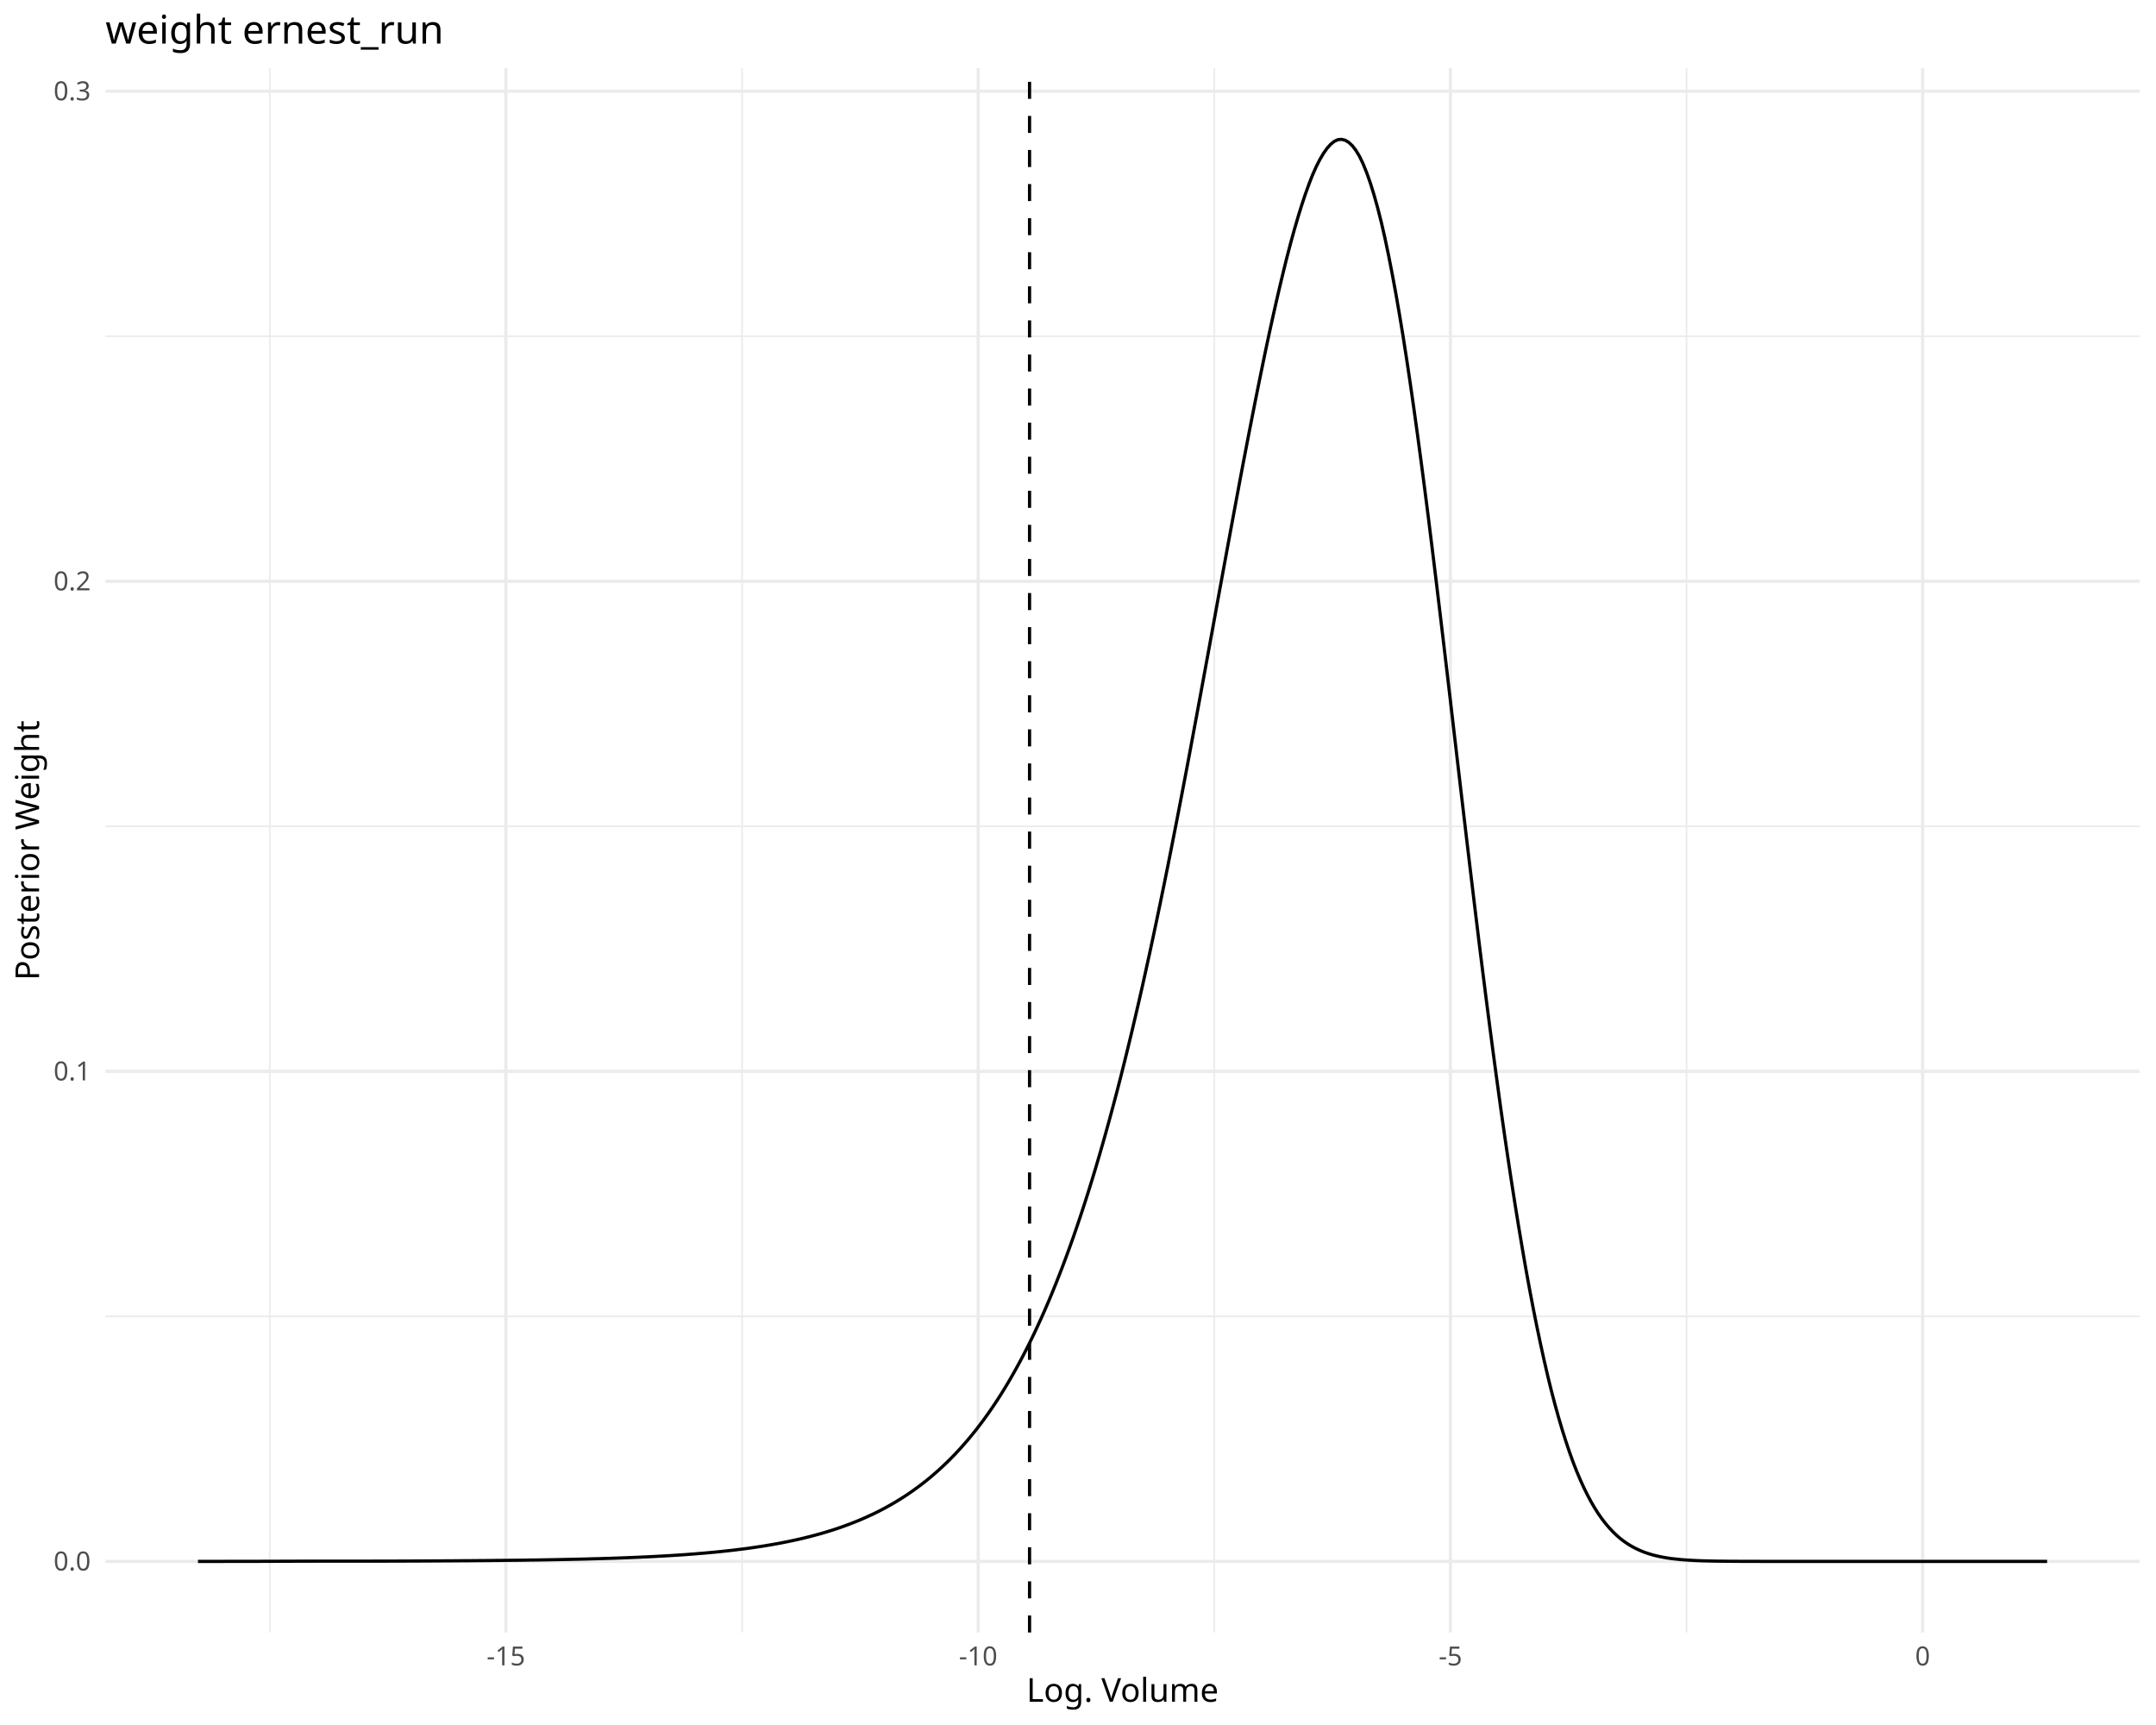
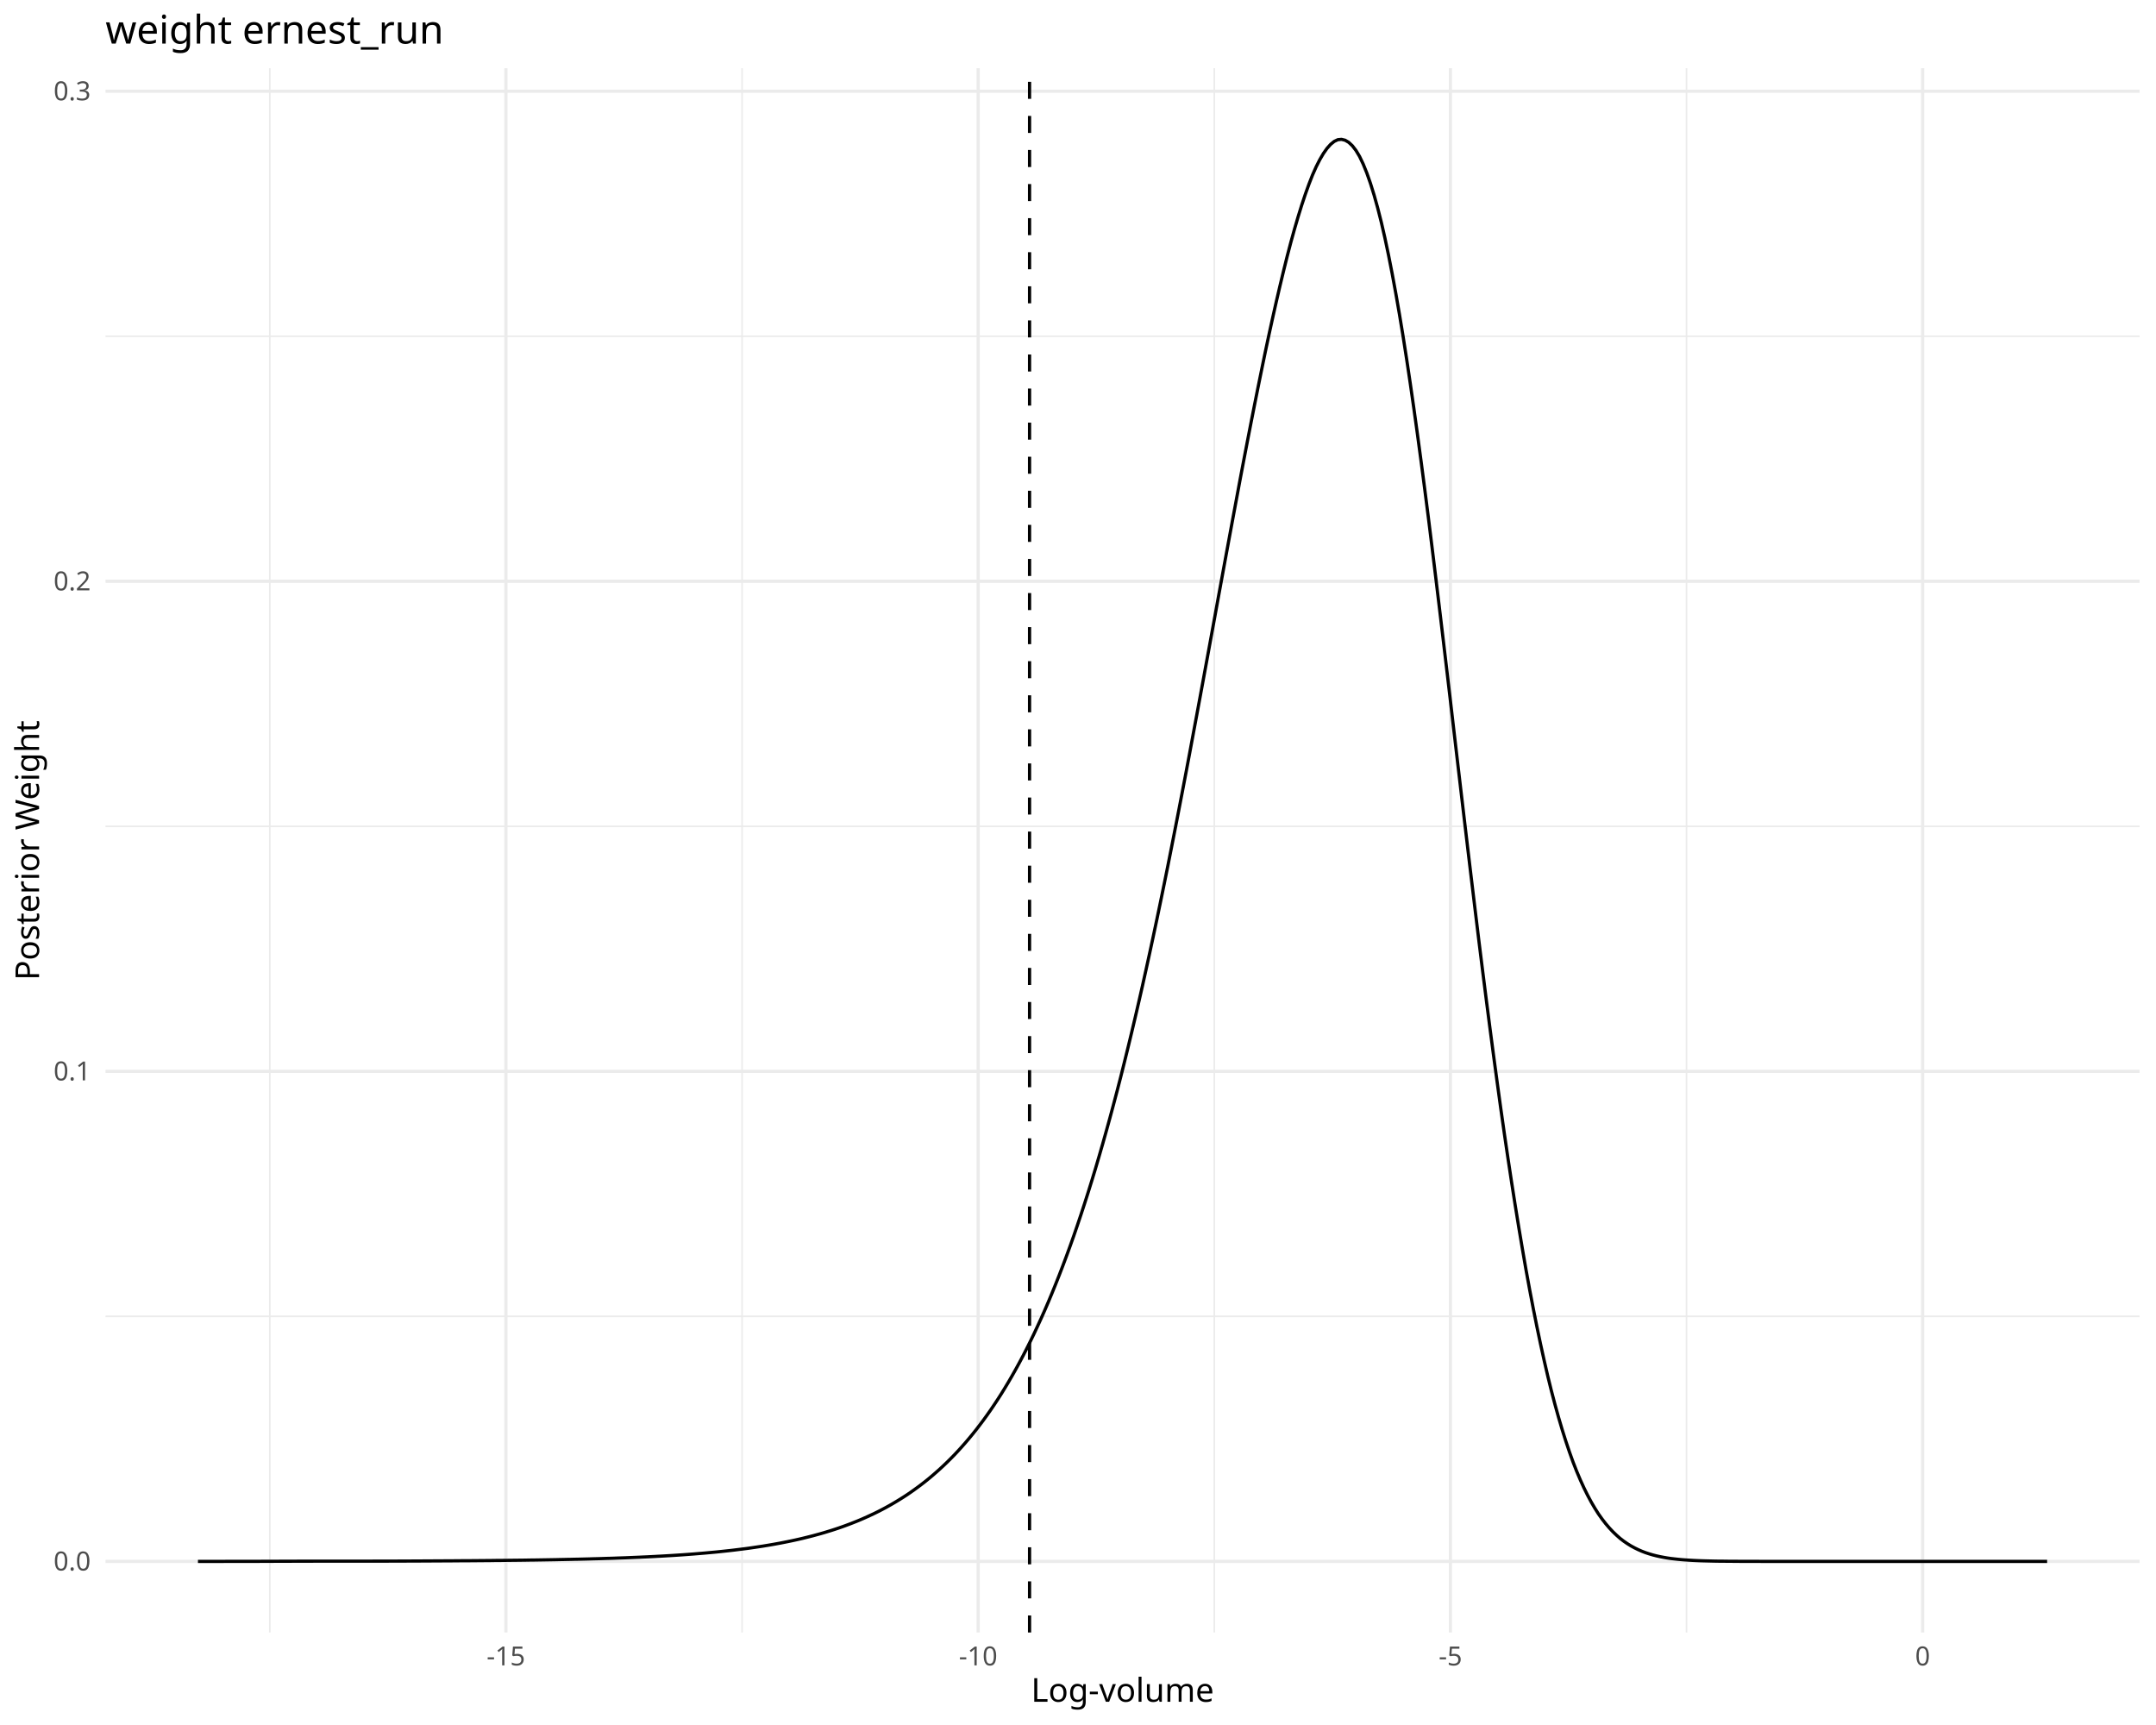
<svg xmlns="http://www.w3.org/2000/svg" class="svglite" data-engine-version="2.0" width="720.00pt" height="576.00pt" viewBox="0 0 720.00 576.00">
  <defs>
    <style type="text/css">
    .svglite line, .svglite polyline, .svglite polygon, .svglite path, .svglite rect, .svglite circle {
      fill: none;
      stroke: #000000;
      stroke-linecap: round;
      stroke-linejoin: round;
      stroke-miterlimit: 10.00;
    }
  </style>
  </defs>
  <rect width="100%" height="100%" style="stroke: none; fill: #FFFFFF;" />
  <defs>
    <clipPath id="cpMC4wMHw3MjAuMDB8MC4wMHw1NzYuMDA=">
      <rect x="0.00" y="0.00" width="720.00" height="576.00" />
    </clipPath>
  </defs>
  <g clip-path="url(#cpMC4wMHw3MjAuMDB8MC4wMHw1NzYuMDA=)">
</g>
  <defs>
    <clipPath id="cpMzUuMjR8NzE0LjUyfDIyLjc4fDU0NS4xMQ==">
      <rect x="35.24" y="22.78" width="679.28" height="522.33" />
    </clipPath>
  </defs>
  <g clip-path="url(#cpMzUuMjR8NzE0LjUyfDIyLjc4fDU0NS4xMQ==)">
    <polyline points="35.24,439.55 714.52,439.55 " style="stroke-width: 0.53; stroke: #EBEBEB; stroke-linecap: butt;" />
    <polyline points="35.24,275.92 714.52,275.92 " style="stroke-width: 0.53; stroke: #EBEBEB; stroke-linecap: butt;" />
    <polyline points="35.24,112.28 714.52,112.28 " style="stroke-width: 0.53; stroke: #EBEBEB; stroke-linecap: butt;" />
    <polyline points="90.10,545.11 90.10,22.78 " style="stroke-width: 0.53; stroke: #EBEBEB; stroke-linecap: butt;" />
    <polyline points="247.81,545.11 247.81,22.78 " style="stroke-width: 0.53; stroke: #EBEBEB; stroke-linecap: butt;" />
    <polyline points="405.51,545.11 405.51,22.78 " style="stroke-width: 0.53; stroke: #EBEBEB; stroke-linecap: butt;" />
    <polyline points="563.22,545.11 563.22,22.78 " style="stroke-width: 0.53; stroke: #EBEBEB; stroke-linecap: butt;" />
    <polyline points="35.24,521.37 714.52,521.37 " style="stroke-width: 1.07; stroke: #EBEBEB; stroke-linecap: butt;" />
    <polyline points="35.24,357.73 714.52,357.73 " style="stroke-width: 1.07; stroke: #EBEBEB; stroke-linecap: butt;" />
    <polyline points="35.24,194.10 714.52,194.10 " style="stroke-width: 1.07; stroke: #EBEBEB; stroke-linecap: butt;" />
    <polyline points="35.24,30.46 714.52,30.46 " style="stroke-width: 1.07; stroke: #EBEBEB; stroke-linecap: butt;" />
    <polyline points="168.95,545.11 168.95,22.78 " style="stroke-width: 1.07; stroke: #EBEBEB; stroke-linecap: butt;" />
    <polyline points="326.66,545.11 326.66,22.78 " style="stroke-width: 1.07; stroke: #EBEBEB; stroke-linecap: butt;" />
    <polyline points="484.37,545.11 484.37,22.78 " style="stroke-width: 1.07; stroke: #EBEBEB; stroke-linecap: butt;" />
    <polyline points="642.07,545.11 642.07,22.78 " style="stroke-width: 1.07; stroke: #EBEBEB; stroke-linecap: butt;" />
    <polyline points="66.11,521.37 67.32,521.37 68.53,521.37 69.74,521.37 70.95,521.37 72.16,521.37 73.37,521.37 74.57,521.37 75.78,521.36 76.99,521.36 78.20,521.36 79.41,521.36 80.62,521.36 81.82,521.36 83.03,521.35 84.24,521.35 85.45,521.35 86.66,521.35 87.87,521.34 89.08,521.34 90.28,521.34 91.49,521.33 92.70,521.33 93.91,521.32 95.12,521.32 96.33,521.32 97.53,521.31 98.74,521.31 99.95,521.30 101.16,521.30 102.37,521.30 103.58,521.30 104.79,521.29 105.99,521.29 107.20,521.29 108.41,521.29 109.62,521.29 110.83,521.29 112.04,521.29 113.25,521.29 114.45,521.29 115.66,521.29 116.87,521.29 118.08,521.29 119.29,521.29 120.50,521.29 121.70,521.29 122.91,521.29 124.12,521.29 125.33,521.28 126.54,521.28 127.75,521.28 128.96,521.28 130.16,521.27 131.37,521.27 132.58,521.27 133.79,521.26 135.00,521.26 136.21,521.25 137.41,521.25 138.62,521.24 139.83,521.24 141.04,521.23 142.25,521.22 143.46,521.22 144.67,521.21 145.87,521.20 147.08,521.20 148.29,521.19 149.50,521.18 150.71,521.18 151.92,521.17 153.12,521.16 154.33,521.15 155.54,521.14 156.75,521.14 157.96,521.13 159.17,521.12 160.38,521.11 161.58,521.10 162.79,521.09 164.00,521.08 165.21,521.06 166.42,521.05 167.63,521.04 168.83,521.03 170.04,521.01 171.25,521.00 172.46,520.99 173.67,520.97 174.88,520.96 176.09,520.94 177.29,520.92 178.50,520.91 179.71,520.89 180.92,520.87 182.13,520.85 183.34,520.83 184.55,520.81 185.75,520.79 186.96,520.76 188.17,520.74 189.38,520.71 190.59,520.69 191.80,520.66 193.00,520.64 194.21,520.61 195.42,520.58 196.63,520.55 197.84,520.51 199.05,520.48 200.26,520.45 201.46,520.41 202.67,520.37 203.88,520.34 205.09,520.30 206.30,520.25 207.51,520.21 208.71,520.17 209.92,520.12 211.13,520.07 212.34,520.02 213.55,519.97 214.76,519.91 215.97,519.86 217.17,519.80 218.38,519.74 219.59,519.67 220.80,519.61 222.01,519.54 223.22,519.47 224.42,519.40 225.63,519.32 226.84,519.24 228.05,519.16 229.26,519.07 230.47,518.98 231.68,518.89 232.88,518.79 234.09,518.69 235.30,518.59 236.51,518.48 237.72,518.37 238.93,518.26 240.13,518.14 241.34,518.01 242.55,517.88 243.76,517.75 244.97,517.61 246.18,517.46 247.39,517.31 248.59,517.16 249.80,517.00 251.01,516.83 252.22,516.65 253.43,516.47 254.64,516.29 255.84,516.09 257.05,515.89 258.26,515.68 259.47,515.46 260.68,515.24 261.89,515.00 263.10,514.76 264.30,514.51 265.51,514.25 266.72,513.98 267.93,513.70 269.14,513.40 270.35,513.10 271.56,512.79 272.76,512.46 273.97,512.13 275.18,511.78 276.39,511.41 277.60,511.04 278.81,510.65 280.01,510.25 281.22,509.83 282.43,509.39 283.64,508.94 284.85,508.47 286.06,507.99 287.27,507.49 288.47,506.97 289.68,506.43 290.89,505.87 292.10,505.30 293.31,504.70 294.52,504.08 295.72,503.44 296.93,502.77 298.14,502.08 299.35,501.36 300.56,500.62 301.77,499.86 302.98,499.07 304.18,498.25 305.39,497.39 306.60,496.51 307.81,495.60 309.02,494.66 310.23,493.68 311.43,492.67 312.64,491.62 313.85,490.54 315.06,489.42 316.27,488.26 317.48,487.06 318.69,485.83 319.89,484.55 321.10,483.22 322.31,481.85 323.52,480.43 324.73,478.97 325.94,477.46 327.14,475.90 328.35,474.29 329.56,472.62 330.77,470.90 331.98,469.12 333.19,467.29 334.40,465.40 335.60,463.45 336.81,461.43 338.02,459.35 339.23,457.20 340.44,454.99 341.65,452.71 342.85,450.37 344.06,447.95 345.27,445.45 346.48,442.87 347.69,440.23 348.90,437.51 350.11,434.71 351.31,431.83 352.52,428.85 353.73,425.79 354.94,422.65 356.15,419.42 357.36,416.11 358.57,412.71 359.77,409.21 360.98,405.61 362.19,401.91 363.40,398.13 364.61,394.24 365.82,390.27 367.02,386.19 368.23,382.00 369.44,377.71 370.65,373.32 371.86,368.83 373.07,364.24 374.28,359.55 375.48,354.75 376.69,349.83 377.90,344.82 379.11,339.70 380.32,334.48 381.53,329.17 382.73,323.75 383.94,318.23 385.15,312.60 386.36,306.89 387.57,301.08 388.78,295.19 389.99,289.21 391.19,283.15 392.40,277.00 393.61,270.78 394.82,264.50 396.03,258.16 397.24,251.75 398.44,245.30 399.65,238.80 400.86,232.26 402.07,225.69 403.28,219.10 404.49,212.50 405.70,205.88 406.90,199.27 408.11,192.66 409.32,186.07 410.53,179.51 411.74,172.98 412.95,166.49 414.15,160.04 415.36,153.67 416.57,147.37 417.78,141.14 418.99,135.00 420.20,128.96 421.41,123.03 422.61,117.21 423.82,111.54 425.03,106.02 426.24,100.65 427.45,95.44 428.66,90.41 429.86,85.57 431.07,80.95 432.28,76.57 433.49,72.43 434.70,68.52 435.91,64.88 437.12,61.51 438.32,58.43 439.53,55.71 440.74,53.32 441.95,51.26 443.16,49.54 444.37,48.19 445.58,47.21 446.78,46.64 447.99,46.53 449.20,46.82 450.41,47.53 451.62,48.67 452.83,50.24 454.03,52.24 455.24,54.78 456.45,57.77 457.66,61.21 458.87,65.10 460.08,69.44 461.29,74.22 462.49,79.45 463.70,85.19 464.91,91.34 466.12,97.90 467.33,104.85 468.54,112.17 469.74,119.86 470.95,127.95 472.16,136.37 473.37,145.09 474.58,154.08 475.79,163.32 477.00,172.79 478.20,182.46 479.41,192.34 480.62,202.36 481.83,212.48 483.04,222.70 484.25,232.98 485.45,243.30 486.66,253.63 487.87,263.94 489.08,274.21 490.29,284.41 491.50,294.52 492.71,304.54 493.91,314.43 495.12,324.14 496.33,333.69 497.54,343.06 498.75,352.23 499.96,361.21 501.16,369.96 502.37,378.47 503.58,386.71 504.79,394.69 506.00,402.43 507.21,409.90 508.42,417.10 509.62,424.04 510.83,430.64 512.04,436.96 513.25,443.00 514.46,448.77 515.67,454.25 516.87,459.46 518.08,464.38 519.29,468.99 520.50,473.34 521.71,477.43 522.92,481.26 524.13,484.86 525.33,488.21 526.54,491.30 527.75,494.16 528.96,496.81 530.17,499.26 531.38,501.52 532.59,503.59 533.79,505.49 535.00,507.20 536.21,508.76 537.42,510.18 538.63,511.47 539.84,512.63 541.04,513.69 542.25,514.62 543.46,515.45 544.67,516.20 545.88,516.86 547.09,517.45 548.30,517.98 549.50,518.44 550.71,518.84 551.92,519.20 553.13,519.51 554.34,519.78 555.55,520.01 556.75,520.22 557.96,520.40 559.17,520.54 560.38,520.67 561.59,520.79 562.80,520.88 564.01,520.96 565.21,521.03 566.42,521.09 567.63,521.14 568.84,521.18 570.05,521.21 571.26,521.24 572.46,521.27 573.67,521.29 574.88,521.30 576.09,521.31 577.30,521.33 578.51,521.33 579.72,521.34 580.92,521.35 582.13,521.35 583.34,521.36 584.55,521.36 585.76,521.36 586.97,521.36 588.17,521.37 589.38,521.37 590.59,521.37 591.80,521.37 593.01,521.37 594.22,521.37 595.43,521.37 596.63,521.37 597.84,521.37 599.05,521.37 600.26,521.37 601.47,521.37 602.68,521.37 603.88,521.37 605.09,521.37 606.30,521.37 607.51,521.37 608.72,521.37 609.93,521.37 611.14,521.37 612.34,521.37 613.55,521.37 614.76,521.37 615.97,521.37 617.18,521.37 618.39,521.37 619.60,521.37 620.80,521.37 622.01,521.37 623.22,521.37 624.43,521.37 625.64,521.37 626.85,521.37 628.05,521.37 629.26,521.37 630.47,521.37 631.68,521.37 632.89,521.37 634.10,521.37 635.31,521.37 636.51,521.37 637.72,521.37 638.93,521.37 640.14,521.37 641.35,521.37 642.56,521.37 643.76,521.37 644.97,521.37 646.18,521.37 647.39,521.37 648.60,521.37 649.81,521.37 651.02,521.37 652.22,521.37 653.43,521.37 654.64,521.37 655.85,521.37 657.06,521.37 658.27,521.37 659.47,521.37 660.68,521.37 661.89,521.37 663.10,521.37 664.31,521.37 665.52,521.37 666.73,521.37 667.93,521.37 669.14,521.37 670.35,521.37 671.56,521.37 672.77,521.37 673.98,521.37 675.18,521.37 676.39,521.37 677.60,521.37 678.81,521.37 680.02,521.37 681.23,521.37 682.44,521.37 683.64,521.37 " style="stroke-width: 1.07; stroke-linecap: butt;" />
    <line x1="343.82" y1="545.11" x2="343.82" y2="22.78" style="stroke-width: 1.07; stroke-dasharray: 5.69,5.69; stroke-linecap: butt;" />
  </g>
  <g clip-path="url(#cpMC4wMHw3MjAuMDB8MC4wMHw1NzYuMDA=)">
    <text x="30.31" y="524.40" text-anchor="end" style="font-size: 8.80px; fill: #4D4D4D; font-family: sans;" textLength="12.23px" lengthAdjust="spacingAndGlyphs">0.0</text>
    <text x="30.31" y="360.76" text-anchor="end" style="font-size: 8.80px; fill: #4D4D4D; font-family: sans;" textLength="12.23px" lengthAdjust="spacingAndGlyphs">0.1</text>
    <text x="30.31" y="197.13" text-anchor="end" style="font-size: 8.80px; fill: #4D4D4D; font-family: sans;" textLength="12.23px" lengthAdjust="spacingAndGlyphs">0.2</text>
    <text x="30.31" y="33.49" text-anchor="end" style="font-size: 8.80px; fill: #4D4D4D; font-family: sans;" textLength="12.23px" lengthAdjust="spacingAndGlyphs">0.3</text>
    <text x="168.95" y="556.10" text-anchor="middle" style="font-size: 8.80px; fill: #4D4D4D; font-family: sans;" textLength="12.72px" lengthAdjust="spacingAndGlyphs">-15</text>
    <text x="326.66" y="556.10" text-anchor="middle" style="font-size: 8.80px; fill: #4D4D4D; font-family: sans;" textLength="12.72px" lengthAdjust="spacingAndGlyphs">-10</text>
    <text x="484.37" y="556.10" text-anchor="middle" style="font-size: 8.80px; fill: #4D4D4D; font-family: sans;" textLength="7.82px" lengthAdjust="spacingAndGlyphs">-5</text>
    <text x="642.07" y="556.10" text-anchor="middle" style="font-size: 8.80px; fill: #4D4D4D; font-family: sans;" textLength="4.89px" lengthAdjust="spacingAndGlyphs">0</text>
-     <text x="374.88" y="568.24" text-anchor="middle" style="font-size: 11.00px; font-family: sans;" textLength="61.77px" lengthAdjust="spacingAndGlyphs">Log. Volume</text>
+     <text x="374.88" y="568.24" text-anchor="middle" style="font-size: 11.00px; font-family: sans;" textLength="57.49px" lengthAdjust="spacingAndGlyphs">Log-volume</text>
    <text transform="translate(13.05,283.95) rotate(-90)" text-anchor="middle" style="font-size: 11.00px; font-family: sans;" textLength="81.31px" lengthAdjust="spacingAndGlyphs">Posterior Weight</text>
    <text x="35.24" y="14.56" style="font-size: 13.20px; font-family: sans;" textLength="104.94px" lengthAdjust="spacingAndGlyphs">weight ernest_run</text>
  </g>
</svg>
